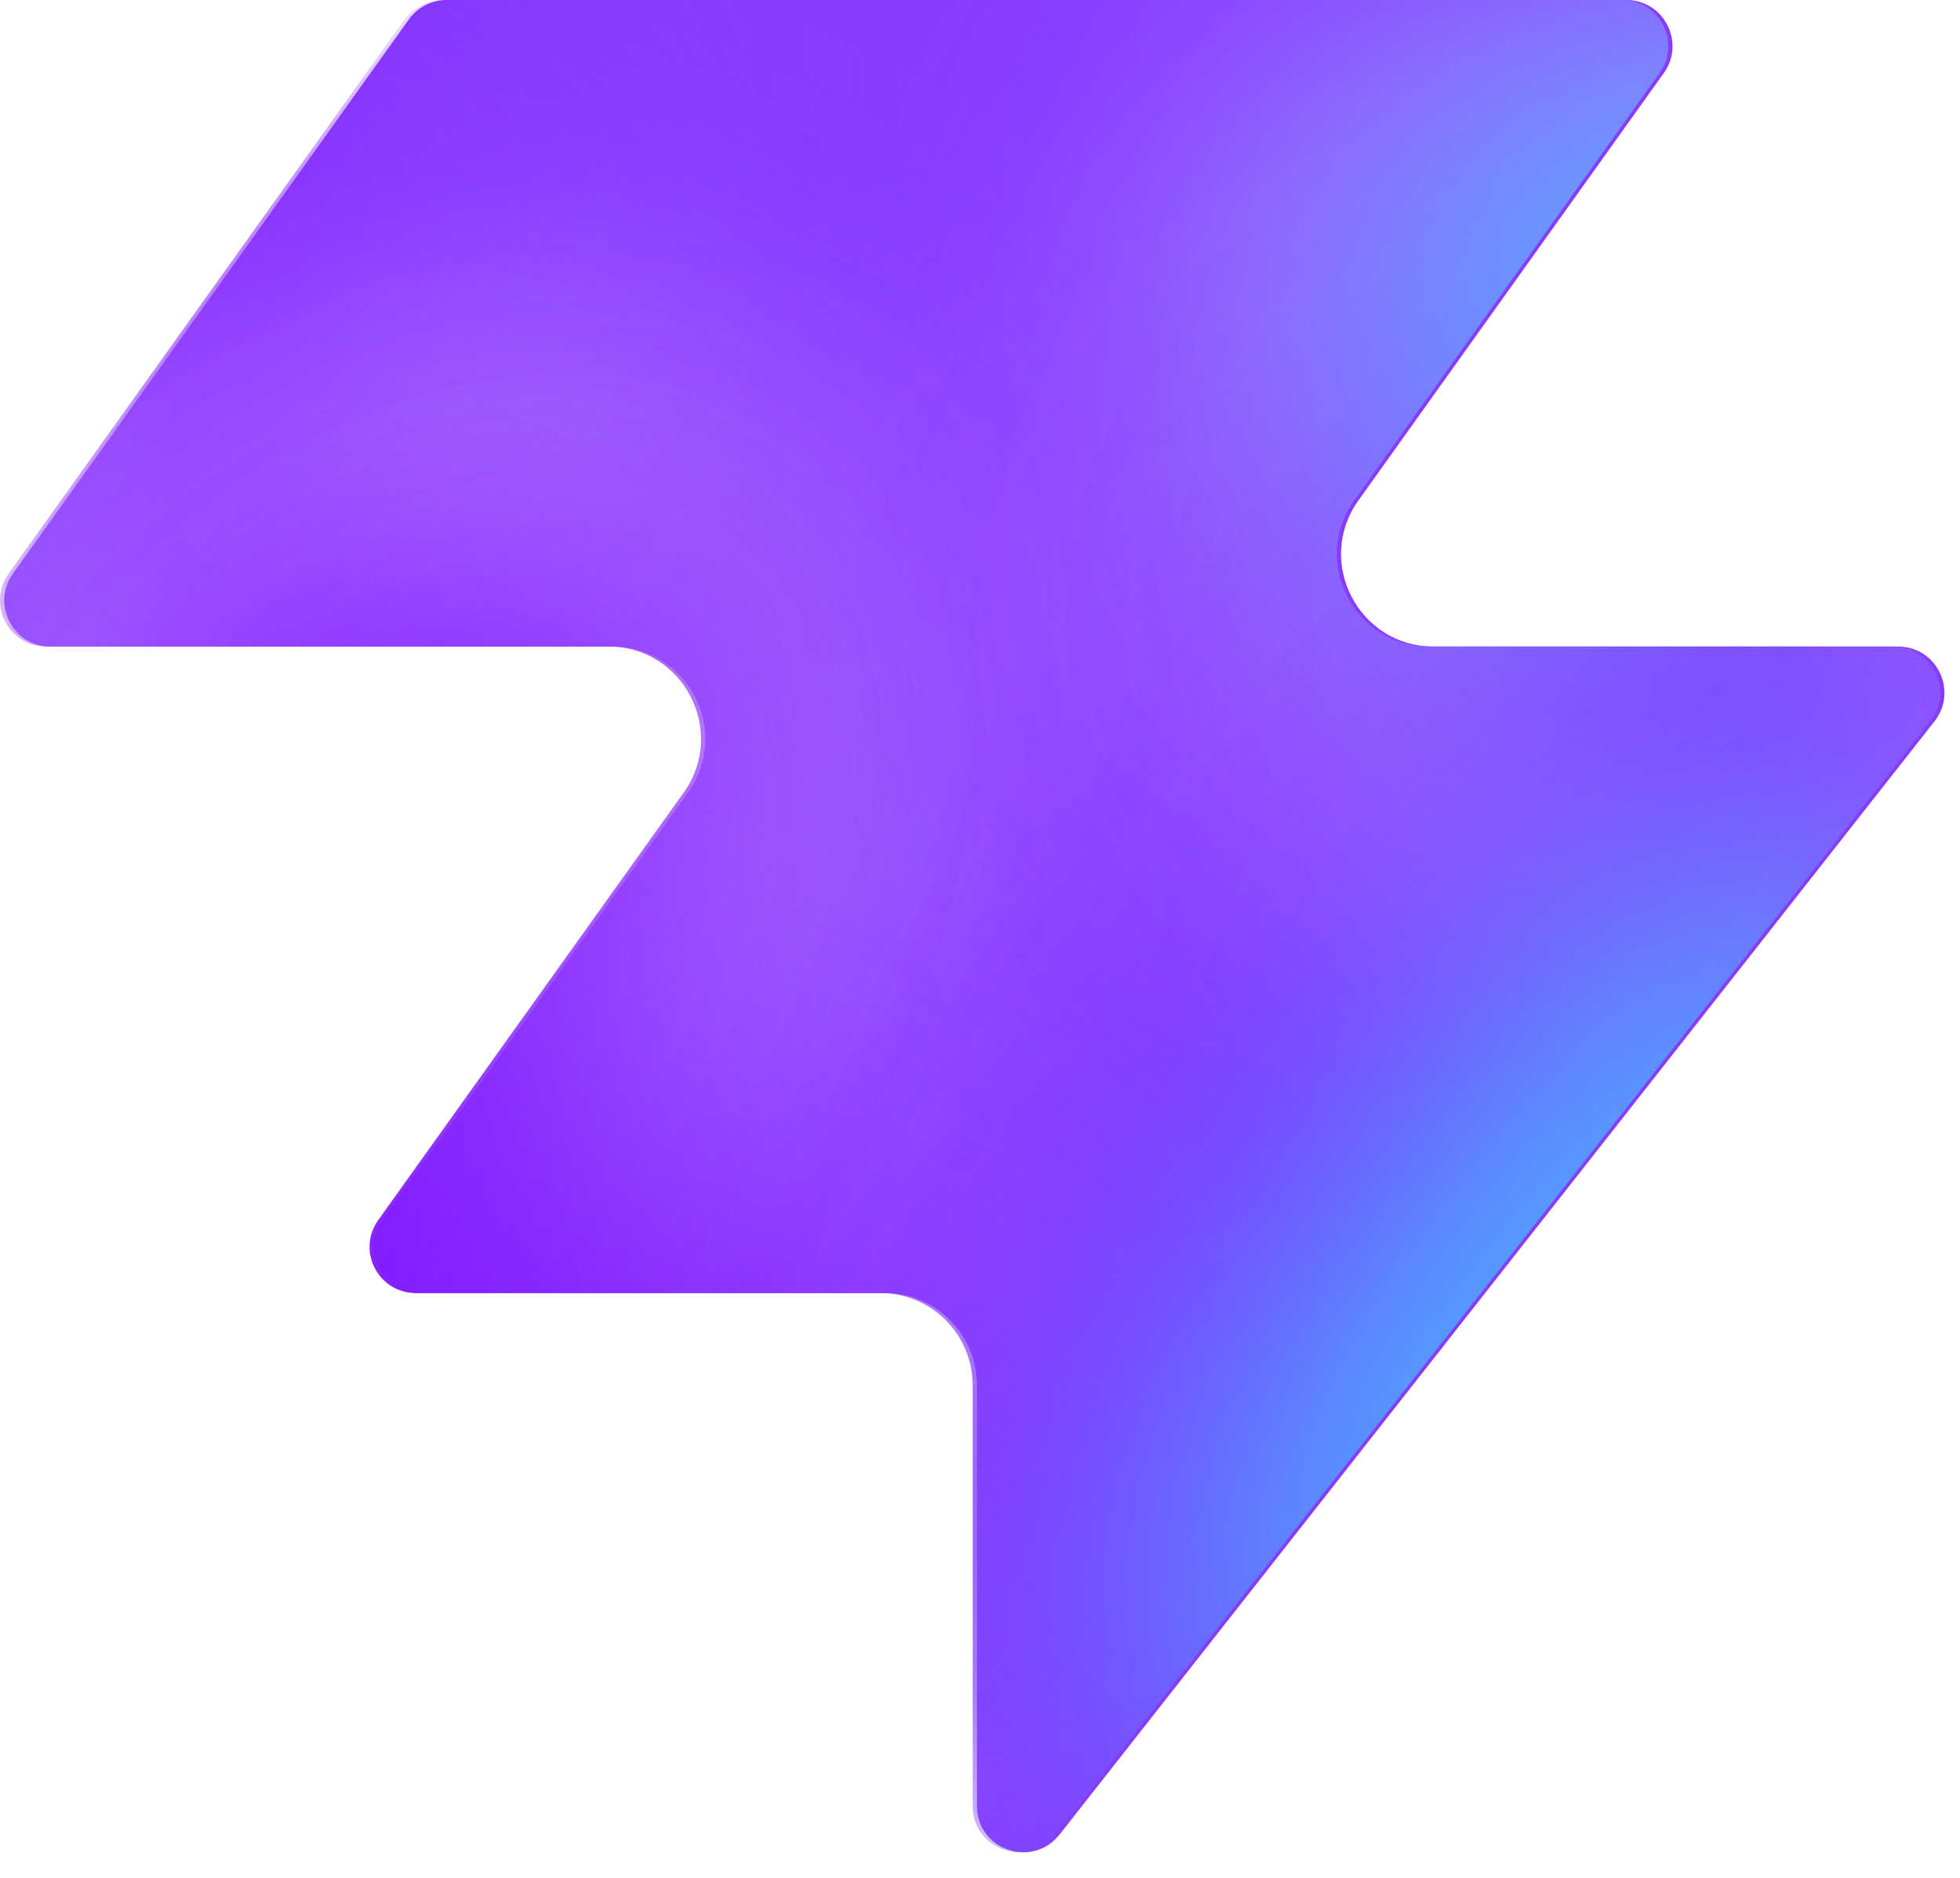
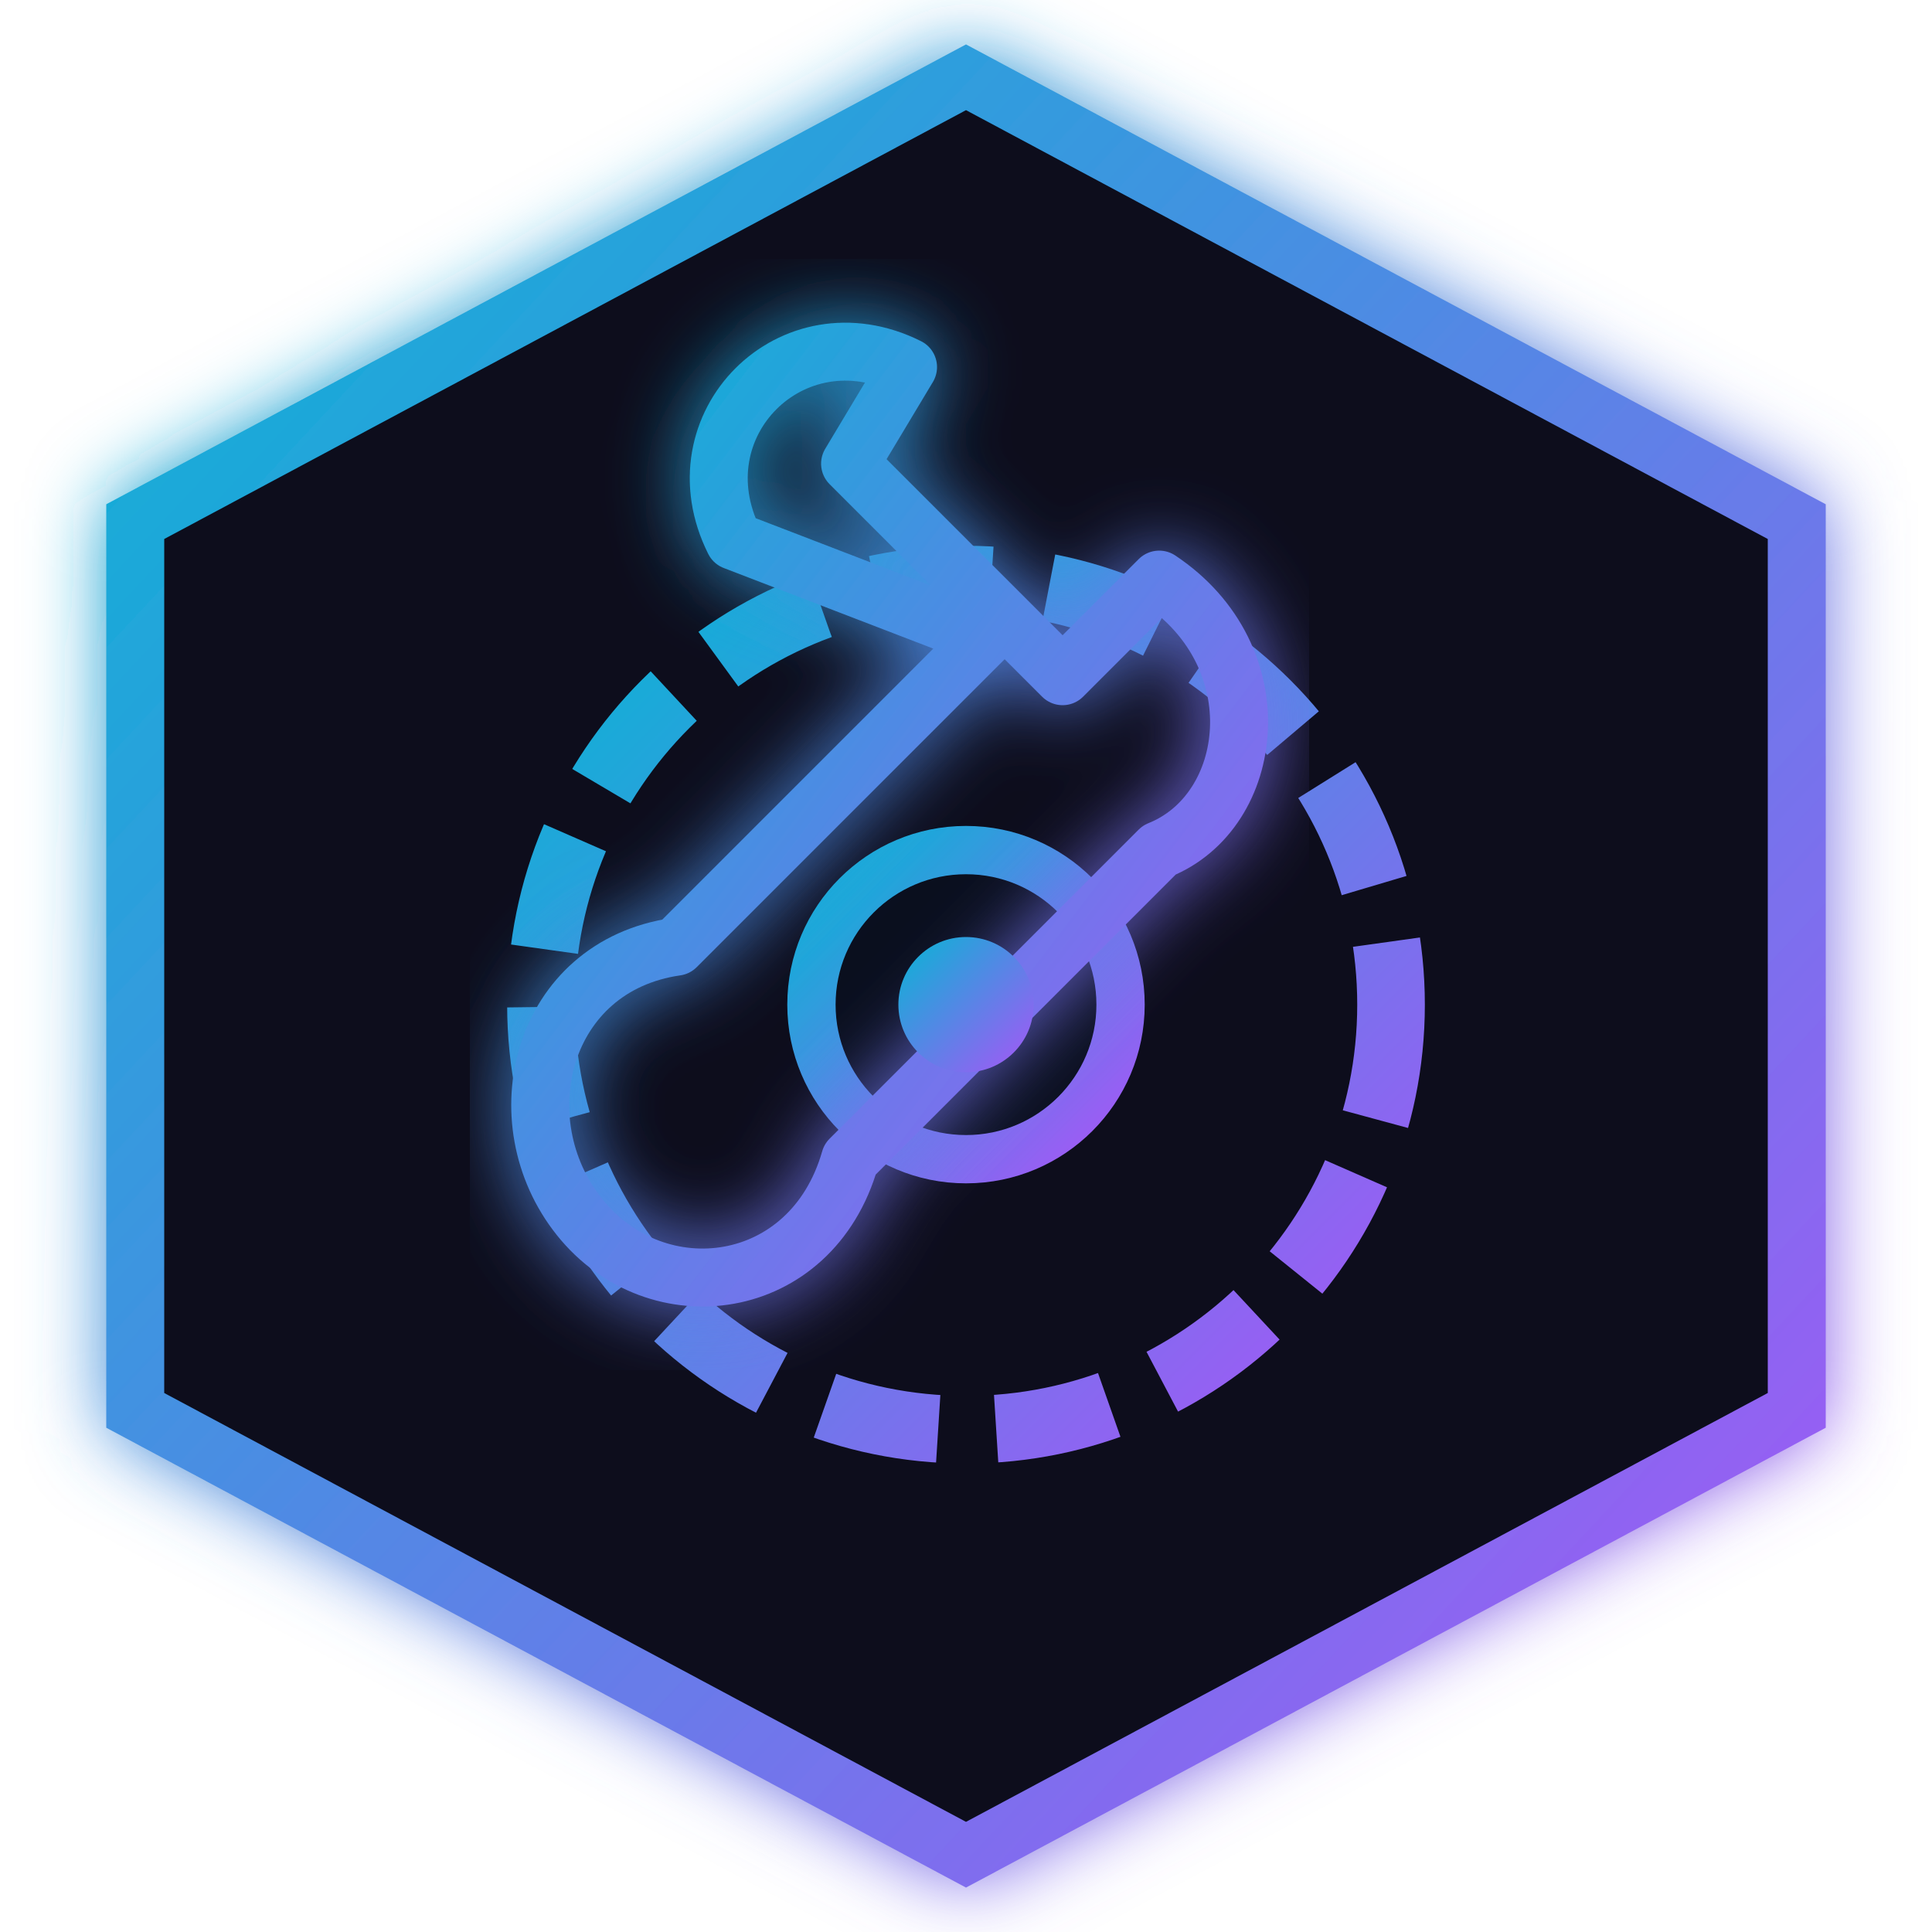
- <svg xmlns="http://www.w3.org/2000/svg" width="48" height="46" fill="none" viewBox="0 0 48 46">
-   <path fill="#863bff" d="M25.946 44.938c-.664.845-2.021.375-2.021-.698V33.937a2.26 2.26 0 0 0-2.262-2.262H10.287c-.92 0-1.456-1.04-.92-1.788l7.48-10.471c1.07-1.497 0-3.578-1.842-3.578H1.237c-.92 0-1.456-1.04-.92-1.788L10.013.474c.214-.297.556-.474.92-.474h28.894c.92 0 1.456 1.04.92 1.788l-7.48 10.471c-1.07 1.498 0 3.579 1.842 3.579h11.377c.943 0 1.473 1.088.89 1.83L25.947 44.94z" style="fill:#863bff;fill:color(display-p3 .525 .23 1);fill-opacity:1" />
-   <mask id="a" width="48" height="46" x="0" y="0" maskUnits="userSpaceOnUse" style="mask-type:alpha">
-     <path fill="#000" d="M25.842 44.938c-.664.844-2.021.375-2.021-.698V33.937a2.26 2.26 0 0 0-2.262-2.262H10.183c-.92 0-1.456-1.04-.92-1.788l7.48-10.471c1.07-1.498 0-3.579-1.842-3.579H1.133c-.92 0-1.456-1.04-.92-1.787L9.91.473c.214-.297.556-.474.92-.474h28.894c.92 0 1.456 1.04.92 1.788l-7.48 10.471c-1.07 1.498 0 3.578 1.842 3.578h11.377c.943 0 1.473 1.088.89 1.832L25.843 44.94z" style="fill:#000;fill-opacity:1" />
-   </mask>
-   <g mask="url(#a)">
-     <g filter="url(#b)">
-       <ellipse cx="5.508" cy="14.704" fill="#ede6ff" rx="5.508" ry="14.704" style="fill:#ede6ff;fill:color(display-p3 .927 .903 1);fill-opacity:1" transform="matrix(.00324 1 1 -.00324 -4.47 31.516)" />
-     </g>
-     <g filter="url(#c)">
-       <ellipse cx="10.399" cy="29.851" fill="#ede6ff" rx="10.399" ry="29.851" style="fill:#ede6ff;fill:color(display-p3 .927 .903 1);fill-opacity:1" transform="matrix(.00324 1 1 -.00324 -39.328 7.883)" />
-     </g>
-     <g filter="url(#d)">
-       <ellipse cx="5.508" cy="30.487" fill="#7e14ff" rx="5.508" ry="30.487" style="fill:#7e14ff;fill:color(display-p3 .492 .077 1);fill-opacity:1" transform="rotate(89.814 -25.913 -14.639)scale(1 -1)" />
-     </g>
-     <g filter="url(#e)">
-       <ellipse cx="5.508" cy="30.599" fill="#7e14ff" rx="5.508" ry="30.599" style="fill:#7e14ff;fill:color(display-p3 .492 .077 1);fill-opacity:1" transform="rotate(89.814 -32.644 -3.334)scale(1 -1)" />
-     </g>
-     <g filter="url(#f)">
-       <ellipse cx="5.508" cy="30.599" fill="#7e14ff" rx="5.508" ry="30.599" style="fill:#7e14ff;fill:color(display-p3 .492 .077 1);fill-opacity:1" transform="matrix(.00324 1 1 -.00324 -34.34 30.47)" />
-     </g>
-     <g filter="url(#g)">
-       <ellipse cx="14.072" cy="22.078" fill="#ede6ff" rx="14.072" ry="22.078" style="fill:#ede6ff;fill:color(display-p3 .927 .903 1);fill-opacity:1" transform="rotate(93.35 24.506 48.493)scale(-1 1)" />
-     </g>
-     <g filter="url(#h)">
-       <ellipse cx="3.47" cy="21.501" fill="#7e14ff" rx="3.47" ry="21.501" style="fill:#7e14ff;fill:color(display-p3 .492 .077 1);fill-opacity:1" transform="rotate(89.009 28.708 47.59)scale(-1 1)" />
-     </g>
-     <g filter="url(#i)">
-       <ellipse cx="3.47" cy="21.501" fill="#7e14ff" rx="3.47" ry="21.501" style="fill:#7e14ff;fill:color(display-p3 .492 .077 1);fill-opacity:1" transform="rotate(89.009 28.708 47.59)scale(-1 1)" />
-     </g>
-     <g filter="url(#j)">
-       <ellipse cx=".387" cy="8.972" fill="#7e14ff" rx="4.407" ry="29.108" style="fill:#7e14ff;fill:color(display-p3 .492 .077 1);fill-opacity:1" transform="rotate(39.51 .387 8.972)" />
-     </g>
-     <g filter="url(#k)">
-       <ellipse cx="47.523" cy="-6.092" fill="#7e14ff" rx="4.407" ry="29.108" style="fill:#7e14ff;fill:color(display-p3 .492 .077 1);fill-opacity:1" transform="rotate(37.892 47.523 -6.092)" />
-     </g>
-     <g filter="url(#l)">
-       <ellipse cx="41.412" cy="6.333" fill="#47bfff" rx="5.971" ry="9.665" style="fill:#47bfff;fill:color(display-p3 .28 .748 1);fill-opacity:1" transform="rotate(37.892 41.412 6.333)" />
-     </g>
-     <g filter="url(#m)">
-       <ellipse cx="-1.879" cy="38.332" fill="#7e14ff" rx="4.407" ry="29.108" style="fill:#7e14ff;fill:color(display-p3 .492 .077 1);fill-opacity:1" transform="rotate(37.892 -1.88 38.332)" />
-     </g>
-     <g filter="url(#n)">
-       <ellipse cx="-1.879" cy="38.332" fill="#7e14ff" rx="4.407" ry="29.108" style="fill:#7e14ff;fill:color(display-p3 .492 .077 1);fill-opacity:1" transform="rotate(37.892 -1.88 38.332)" />
-     </g>
-     <g filter="url(#o)">
-       <ellipse cx="35.651" cy="29.907" fill="#7e14ff" rx="4.407" ry="29.108" style="fill:#7e14ff;fill:color(display-p3 .492 .077 1);fill-opacity:1" transform="rotate(37.892 35.651 29.907)" />
-     </g>
-     <g filter="url(#p)">
-       <ellipse cx="38.418" cy="32.4" fill="#47bfff" rx="5.971" ry="15.297" style="fill:#47bfff;fill:color(display-p3 .28 .748 1);fill-opacity:1" transform="rotate(37.892 38.418 32.4)" />
-     </g>
-   </g>
+ <svg xmlns="http://www.w3.org/2000/svg" viewBox="0 0 100 100" width="100" height="100">
  <defs>
-     <filter id="b" width="60.045" height="41.654" x="-19.77" y="16.149" color-interpolation-filters="sRGB" filterUnits="userSpaceOnUse">
-       <feFlood flood-opacity="0" result="BackgroundImageFix" />
-       <feBlend in="SourceGraphic" in2="BackgroundImageFix" result="shape" />
-       <feGaussianBlur result="effect1_foregroundBlur_2002_17158" stdDeviation="7.659" />
-     </filter>
-     <filter id="c" width="90.34" height="51.437" x="-54.613" y="-7.533" color-interpolation-filters="sRGB" filterUnits="userSpaceOnUse">
-       <feFlood flood-opacity="0" result="BackgroundImageFix" />
-       <feBlend in="SourceGraphic" in2="BackgroundImageFix" result="shape" />
-       <feGaussianBlur result="effect1_foregroundBlur_2002_17158" stdDeviation="7.659" />
-     </filter>
-     <filter id="d" width="79.355" height="29.4" x="-49.64" y="2.03" color-interpolation-filters="sRGB" filterUnits="userSpaceOnUse">
-       <feFlood flood-opacity="0" result="BackgroundImageFix" />
-       <feBlend in="SourceGraphic" in2="BackgroundImageFix" result="shape" />
-       <feGaussianBlur result="effect1_foregroundBlur_2002_17158" stdDeviation="4.596" />
-     </filter>
-     <filter id="e" width="79.579" height="29.4" x="-45.045" y="20.029" color-interpolation-filters="sRGB" filterUnits="userSpaceOnUse">
-       <feFlood flood-opacity="0" result="BackgroundImageFix" />
-       <feBlend in="SourceGraphic" in2="BackgroundImageFix" result="shape" />
-       <feGaussianBlur result="effect1_foregroundBlur_2002_17158" stdDeviation="4.596" />
-     </filter>
-     <filter id="f" width="79.579" height="29.4" x="-43.513" y="21.178" color-interpolation-filters="sRGB" filterUnits="userSpaceOnUse">
-       <feFlood flood-opacity="0" result="BackgroundImageFix" />
-       <feBlend in="SourceGraphic" in2="BackgroundImageFix" result="shape" />
-       <feGaussianBlur result="effect1_foregroundBlur_2002_17158" stdDeviation="4.596" />
-     </filter>
-     <filter id="g" width="74.749" height="58.852" x="15.756" y="-17.901" color-interpolation-filters="sRGB" filterUnits="userSpaceOnUse">
-       <feFlood flood-opacity="0" result="BackgroundImageFix" />
-       <feBlend in="SourceGraphic" in2="BackgroundImageFix" result="shape" />
-       <feGaussianBlur result="effect1_foregroundBlur_2002_17158" stdDeviation="7.659" />
-     </filter>
-     <filter id="h" width="61.377" height="25.362" x="23.548" y="2.284" color-interpolation-filters="sRGB" filterUnits="userSpaceOnUse">
-       <feFlood flood-opacity="0" result="BackgroundImageFix" />
-       <feBlend in="SourceGraphic" in2="BackgroundImageFix" result="shape" />
-       <feGaussianBlur result="effect1_foregroundBlur_2002_17158" stdDeviation="4.596" />
-     </filter>
-     <filter id="i" width="61.377" height="25.362" x="23.548" y="2.284" color-interpolation-filters="sRGB" filterUnits="userSpaceOnUse">
-       <feFlood flood-opacity="0" result="BackgroundImageFix" />
-       <feBlend in="SourceGraphic" in2="BackgroundImageFix" result="shape" />
-       <feGaussianBlur result="effect1_foregroundBlur_2002_17158" stdDeviation="4.596" />
-     </filter>
-     <filter id="j" width="56.045" height="63.649" x="-27.636" y="-22.853" color-interpolation-filters="sRGB" filterUnits="userSpaceOnUse">
-       <feFlood flood-opacity="0" result="BackgroundImageFix" />
-       <feBlend in="SourceGraphic" in2="BackgroundImageFix" result="shape" />
-       <feGaussianBlur result="effect1_foregroundBlur_2002_17158" stdDeviation="4.596" />
-     </filter>
-     <filter id="k" width="54.814" height="64.646" x="20.116" y="-38.415" color-interpolation-filters="sRGB" filterUnits="userSpaceOnUse">
-       <feFlood flood-opacity="0" result="BackgroundImageFix" />
-       <feBlend in="SourceGraphic" in2="BackgroundImageFix" result="shape" />
-       <feGaussianBlur result="effect1_foregroundBlur_2002_17158" stdDeviation="4.596" />
-     </filter>
-     <filter id="l" width="33.541" height="35.313" x="24.641" y="-11.323" color-interpolation-filters="sRGB" filterUnits="userSpaceOnUse">
-       <feFlood flood-opacity="0" result="BackgroundImageFix" />
-       <feBlend in="SourceGraphic" in2="BackgroundImageFix" result="shape" />
-       <feGaussianBlur result="effect1_foregroundBlur_2002_17158" stdDeviation="4.596" />
-     </filter>
-     <filter id="m" width="54.814" height="64.646" x="-29.286" y="6.009" color-interpolation-filters="sRGB" filterUnits="userSpaceOnUse">
-       <feFlood flood-opacity="0" result="BackgroundImageFix" />
-       <feBlend in="SourceGraphic" in2="BackgroundImageFix" result="shape" />
-       <feGaussianBlur result="effect1_foregroundBlur_2002_17158" stdDeviation="4.596" />
-     </filter>
-     <filter id="n" width="54.814" height="64.646" x="-29.286" y="6.009" color-interpolation-filters="sRGB" filterUnits="userSpaceOnUse">
-       <feFlood flood-opacity="0" result="BackgroundImageFix" />
-       <feBlend in="SourceGraphic" in2="BackgroundImageFix" result="shape" />
-       <feGaussianBlur result="effect1_foregroundBlur_2002_17158" stdDeviation="4.596" />
-     </filter>
-     <filter id="o" width="54.814" height="64.646" x="8.244" y="-2.416" color-interpolation-filters="sRGB" filterUnits="userSpaceOnUse">
-       <feFlood flood-opacity="0" result="BackgroundImageFix" />
-       <feBlend in="SourceGraphic" in2="BackgroundImageFix" result="shape" />
-       <feGaussianBlur result="effect1_foregroundBlur_2002_17158" stdDeviation="4.596" />
-     </filter>
-     <filter id="p" width="39.409" height="43.623" x="18.713" y="10.588" color-interpolation-filters="sRGB" filterUnits="userSpaceOnUse">
-       <feFlood flood-opacity="0" result="BackgroundImageFix" />
-       <feBlend in="SourceGraphic" in2="BackgroundImageFix" result="shape" />
-       <feGaussianBlur result="effect1_foregroundBlur_2002_17158" stdDeviation="4.596" />
+     <linearGradient id="cyanPurple" x1="0%" y1="0%" x2="100%" y2="100%">
+       <stop offset="0%" style="stop-color:#06b6d4;stop-opacity:1" />
+       <stop offset="100%" style="stop-color:#a855f7;stop-opacity:1" />
+     </linearGradient>
+     <filter id="glow">
+       <feGaussianBlur stdDeviation="2" result="coloredBlur" />
+       <feMerge>
+         <feMergeNode in="coloredBlur" />
+         <feMergeNode in="SourceGraphic" />
+       </feMerge>
    </filter>
  </defs>
+   <polygon points="50,4 93,27 93,73 50,96 7,73 7,27" fill="#0a0f1e" stroke="url(#cyanPurple)" stroke-width="3" filter="url(#glow)" />
+   <circle cx="50" cy="52" r="22" fill="none" stroke="url(#cyanPurple)" stroke-width="3.5" stroke-dasharray="6 3" />
+   <circle cx="50" cy="52" r="8" fill="#0a0f1e" stroke="url(#cyanPurple)" stroke-width="2.5" />
+   <path d="M38,28 C35,22 41,16 47,19 L44,24 L47,27 L55,35 L57,33 L60,30 C66,34 65,42 60,44 L44,60 C42,67 34,68 30,63 C26,58 28,50 35,49 L51,33 Z" fill="none" stroke="url(#cyanPurple)" stroke-width="3" stroke-linejoin="round" stroke-linecap="round" filter="url(#glow)" />
+   <circle cx="50" cy="52" r="3.5" fill="url(#cyanPurple)" />
</svg>
